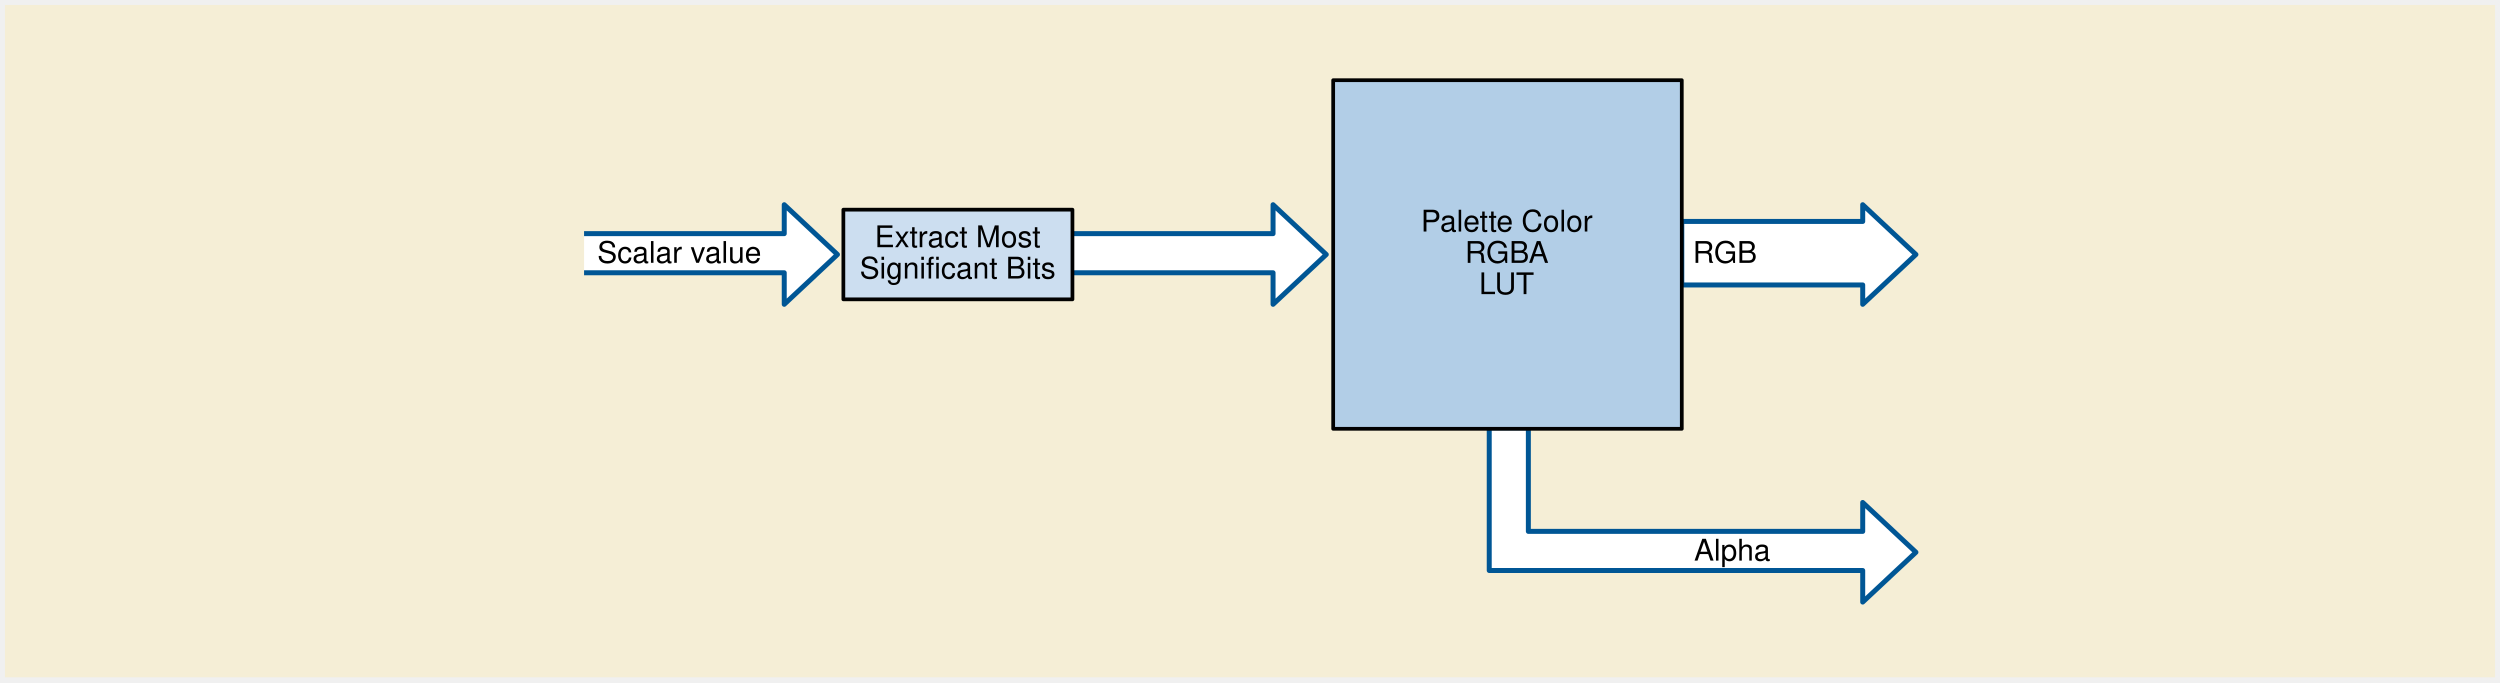
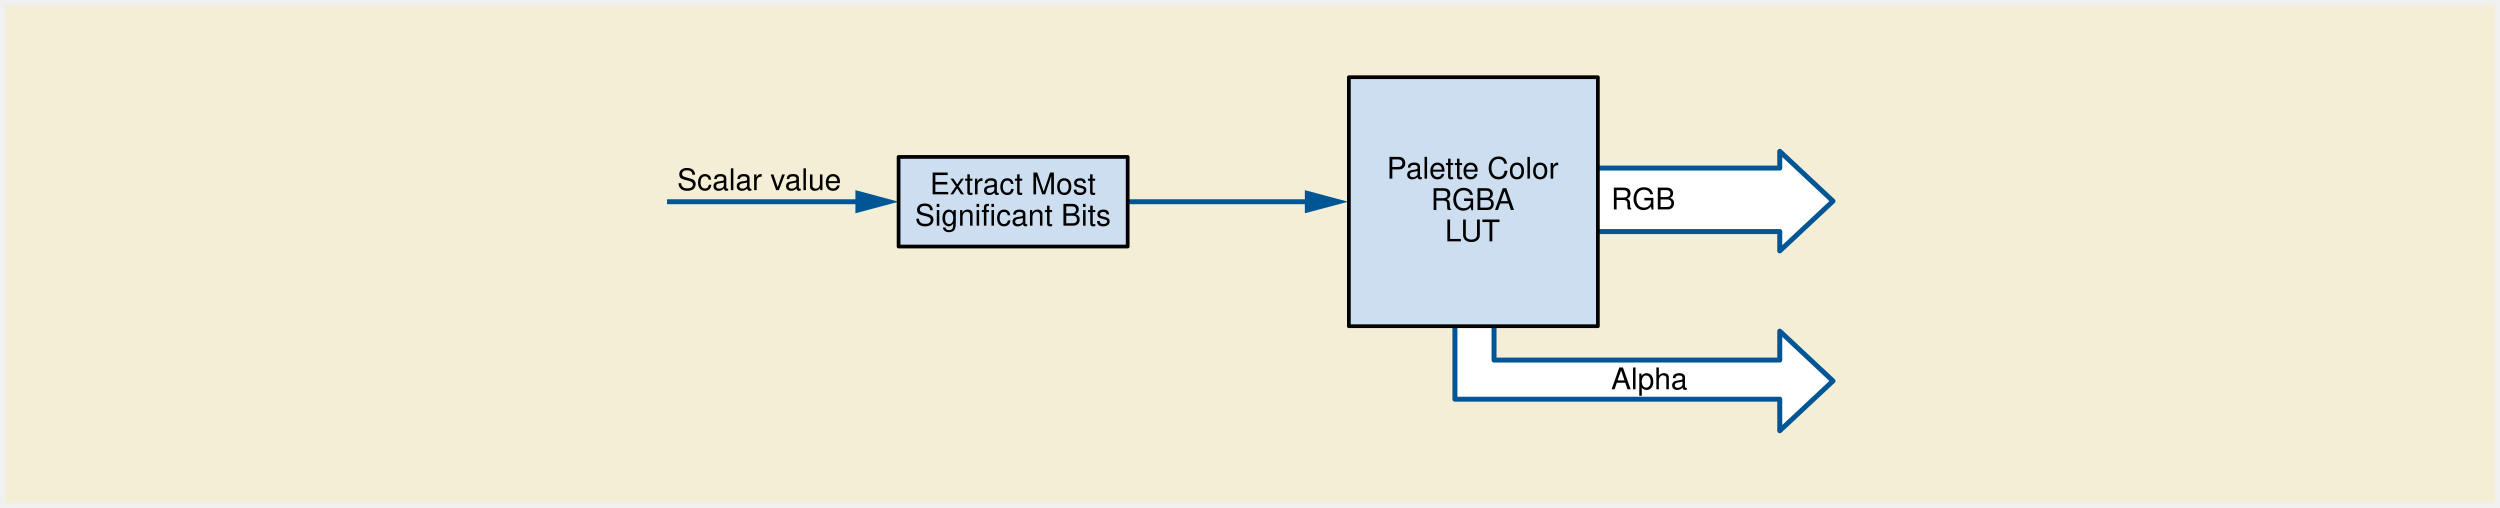
- <svg xmlns="http://www.w3.org/2000/svg" version="1.1" id="Layer_1" x="0px" y="0px" width="502.001px" height="137px" viewBox="0 0 502.001 137" enable-background="new 0 0 502.001 137" xml:space="preserve">
+ <svg xmlns="http://www.w3.org/2000/svg" version="1.1" id="Layer_1" x="0px" y="0px" width="502px" height="102px" viewBox="0 0 502 102" enable-background="new 0 0 502 102" xml:space="preserve">
  <defs>
    <style type="text/css">
	text {
	  font-family: Helvetica, Verdana, ArialUnicodeMS, san-serif
	}
	</style>
  </defs>
  <g>
   </g>
  <g>
-     <rect x="1" y="1" fill="#F5EED6" width="500.001" height="135" />
+     <rect x="1" y="1" fill="#F5EED6" width="500" height="100" />
    <g>
-       <path fill="#FFFFFF" stroke="#005695" stroke-linejoin="round" d="M299.039,114.559" />
-       <polyline fill="#FFFFFF" stroke="#005695" stroke-linejoin="round" points="215.436,46.915 255.631,46.915 255.631,41.106     266.318,51.105 255.631,61.106 255.631,54.771 215.436,54.771   " />
      <g>
-         <polyline fill="#FFFFFF" stroke="#005695" stroke-linejoin="round" points="117.28,46.915 157.476,46.915 157.476,41.106      168.163,51.105 157.476,61.106 157.476,54.771 117.28,54.771    " />
        <g>
-           <text transform="matrix(1 0 0 1 119.9316 52.7769)" font-size="6">Scalar value</text>
+           <line fill="none" stroke="#005695" stroke-miterlimit="1" x1="226.687" y1="40.506" x2="263.599" y2="40.506" />
+           <g>
+             <polygon fill="#005695" points="262.014,42.83 270.687,40.506 262.014,38.182      " />
+           </g>
        </g>
      </g>
-       <polygon fill="#FFFFFF" stroke="#005695" stroke-linejoin="round" points="337.703,57.218 337.703,44.468 374.033,44.468     374.033,41.106 384.721,51.105 374.033,61.106 374.033,57.218   " />
      <g>
-         <text transform="matrix(1 0 0 1 339.9072 52.7773)" font-size="6">RGB</text>
+         <g>
+           <line fill="none" stroke="#005695" stroke-miterlimit="1" x1="133.937" y1="40.506" x2="173.35" y2="40.506" />
+           <g>
+             <polygon fill="#005695" points="171.764,42.83 180.437,40.506 171.764,38.182      " />
+           </g>
+         </g>
      </g>
      <g>
-         <polygon fill="#FFFFFF" stroke="#005695" stroke-linejoin="round" points="299.039,85.896 299.039,114.559 374.033,114.559      374.033,120.895 384.721,110.893 374.033,100.895 374.033,106.703 306.895,106.703 306.895,85.896    " />
+         <text transform="matrix(1 0 0 1 135.9731 38.1777)" font-size="6">Scalar value</text>
      </g>
      <g>
-         <text transform="matrix(1 0 0 1 340.1631 112.5684)" font-size="6">Alpha</text>
+         <polyline fill="#FFFFFF" stroke="#005695" stroke-linejoin="round" points="320.917,33.746 357.376,33.746 357.376,30.385      368.064,40.384 357.376,50.385 357.376,46.496 320.917,46.496    " />
+         <g>
+           <text transform="matrix(1 0 0 1 323.5054 42.0508)" font-size="6">RGB</text>
+         </g>
+         <polyline fill="#FFFFFF" stroke="#005695" stroke-linejoin="round" points="300.004,65.528 300.004,72.303 357.376,72.303      357.376,66.494 368.064,76.493 357.376,86.494 357.376,80.158 292.149,80.158 292.149,65.528    " />
+         <g>
+           <text transform="matrix(1 0 0 1 323.5054 78.1631)" font-size="6">Alpha</text>
+         </g>
      </g>
-       <rect x="267.703" y="16.106" fill="#B2CEE7" stroke="#010101" stroke-width="0.75" stroke-linecap="round" stroke-linejoin="round" stroke-miterlimit="1" width="70" height="70" />
      <g>
-         <text transform="matrix(1 0 0 1 285.3203 46.4863)">
-           <tspan x="0" y="0" font-size="6">Palette Color</tspan>
-           <tspan x="8.841" y="6.291" font-size="6">RGBA</tspan>
-           <tspan x="11.676" y="12.581" font-size="6">LUT</tspan>
-         </text>
+         <rect x="270.853" y="15.506" fill="#CCDEF0" stroke="#010101" stroke-width="0.75" stroke-linecap="round" stroke-linejoin="round" stroke-miterlimit="1" width="50" height="50" />
+         <g>
+           <text transform="matrix(1 0 0 1 278.4712 35.8774)">
+             <tspan x="0" y="0" font-size="6">Palette Color</tspan>
+             <tspan x="8.84" y="6.291" font-size="6">RGBA</tspan>
+             <tspan x="11.674" y="12.581" font-size="6">LUT</tspan>
+           </text>
+         </g>
      </g>
-       <rect x="169.347" y="42.106" fill="#CCDEF0" stroke="#010101" stroke-width="0.75" stroke-linecap="round" stroke-linejoin="round" stroke-miterlimit="1" width="46" height="18" />
      <g>
-         <text transform="matrix(1 0 0 1 175.6362 49.6318)">
-           <tspan x="0" y="0" font-size="6">Extract Most</tspan>
-           <tspan x="-3.006" y="6.291" font-size="6">Significant Bits</tspan>
-         </text>
+         <rect x="180.437" y="31.506" fill="#CCDEF0" stroke="#010101" stroke-width="0.75" stroke-linecap="round" stroke-linejoin="round" stroke-miterlimit="1" width="46" height="18" />
+         <g>
+           <text transform="matrix(1 0 0 1 186.7271 39.0225)">
+             <tspan x="0" y="0" font-size="6">Extract Most</tspan>
+             <tspan x="-3.006" y="6.291" font-size="6">Significant Bits</tspan>
+           </text>
+         </g>
      </g>
    </g>
  </g>
</svg>
